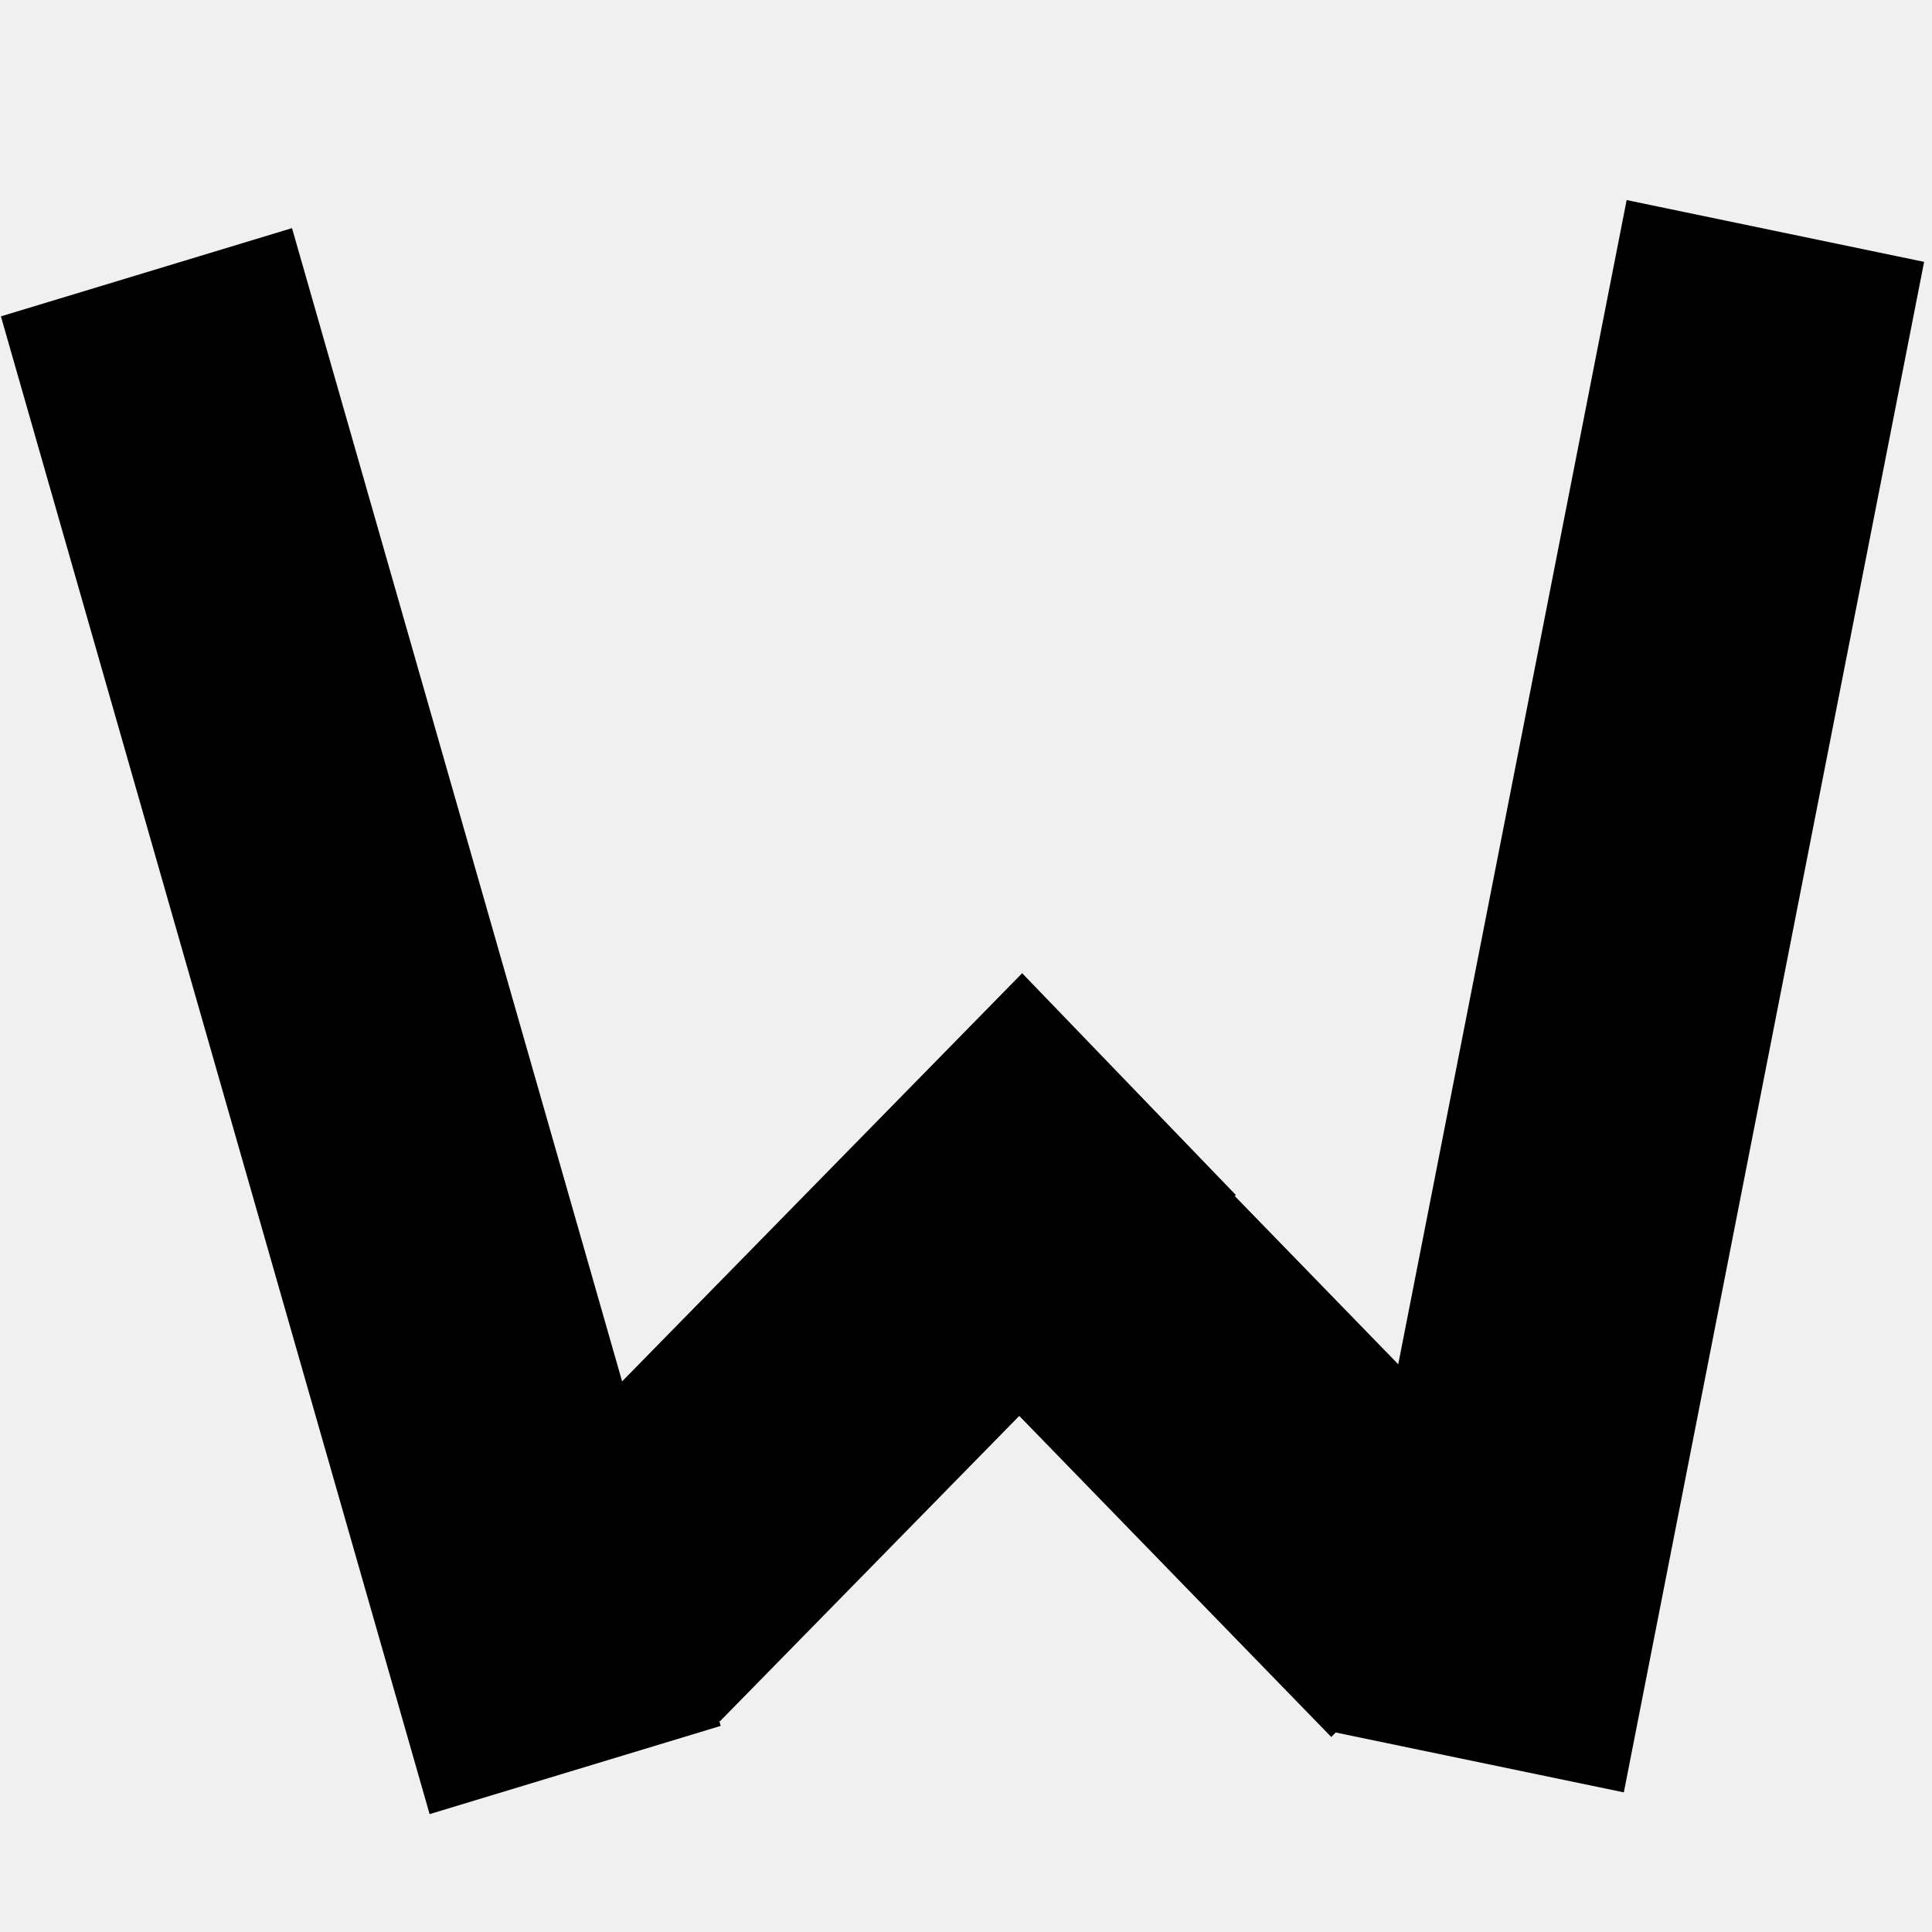
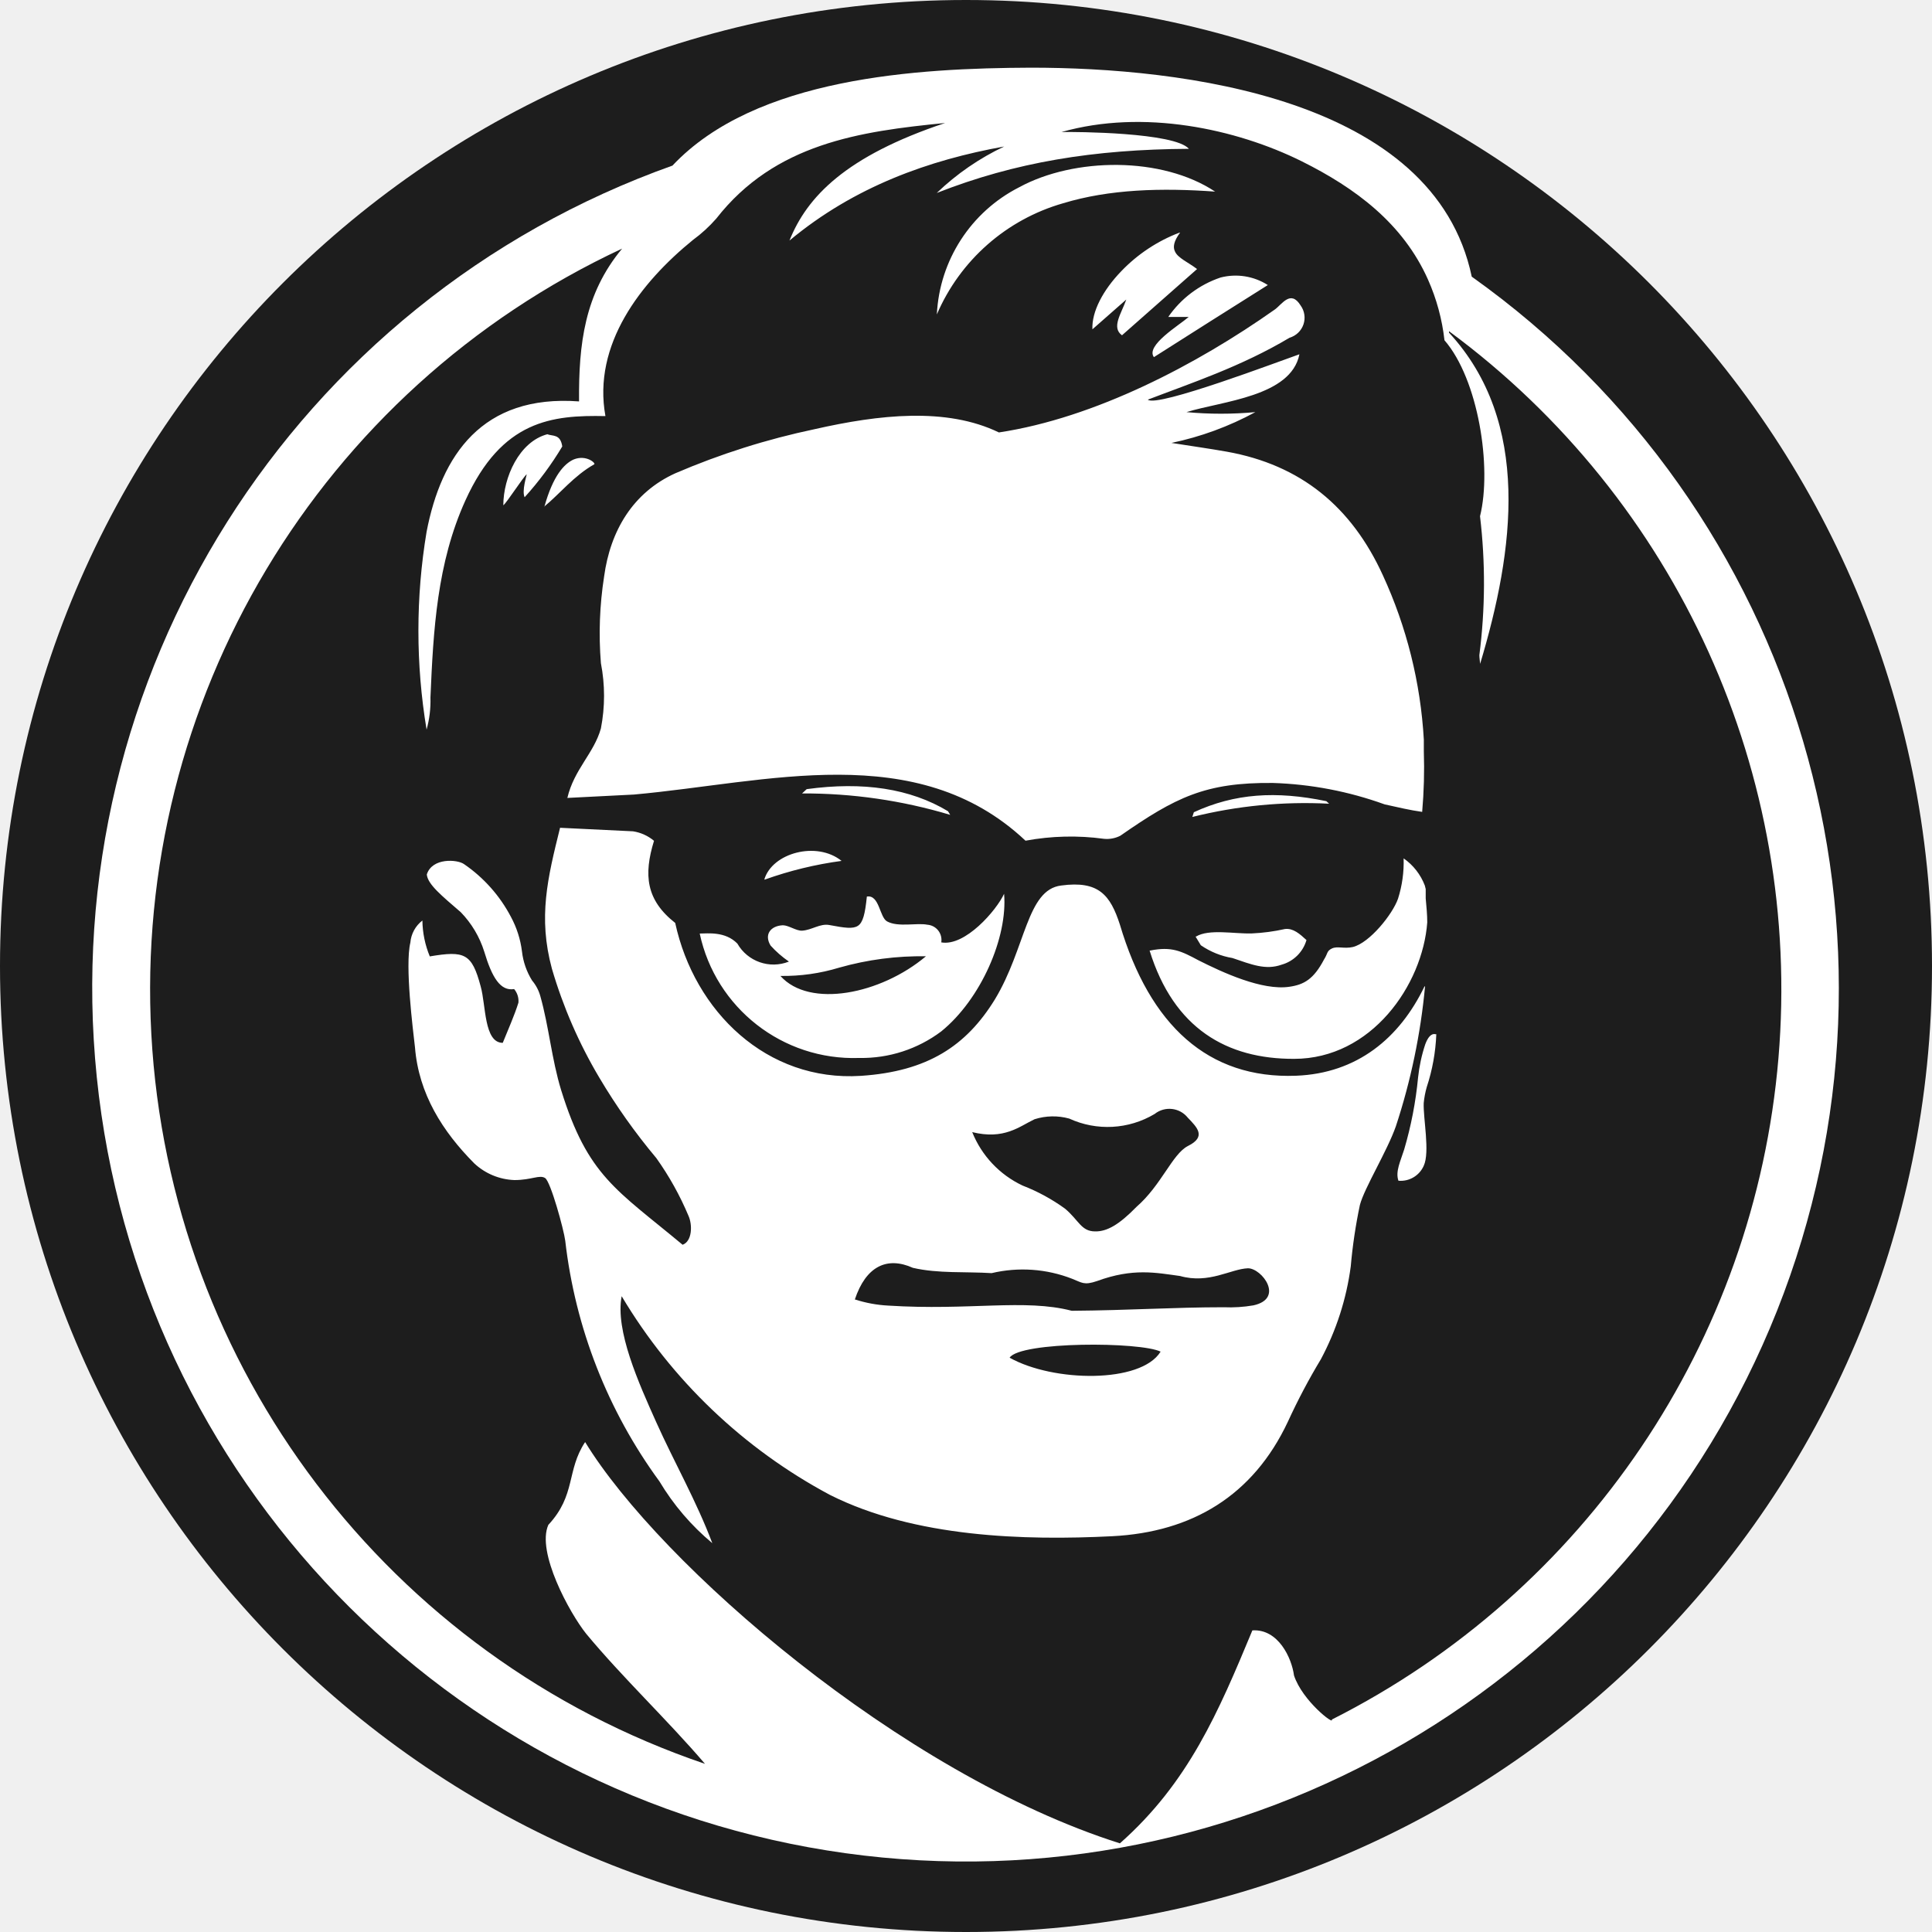
- <svg xmlns="http://www.w3.org/2000/svg" width="800" height="800">
-   <g>
-     <g id="svg_10">
-       <rect transform="matrix(1.43496 -0.434942 0.422661 1.47665 -207.728 26.9423)" id="svg_3" height="420" width="84" y="104.148" x="114.349" fill="#000" />
-       <rect transform="matrix(1.05324 1.09315 -1.06229 1.08384 644.413 -245.334)" id="svg_5" height="201.151" width="84" y="401.513" x="194.981" fill="#000" />
-       <rect transform="matrix(1.05777 -1.0885 1.05777 1.0885 -389.585 613.963)" id="svg_6" height="201.151" width="84" y="291.944" x="396.362" fill="#000" />
-       <rect transform="matrix(-1.46633 -0.304638 0.296037 -1.50893 1493.25 1320.83)" id="svg_7" height="420" width="84" y="259.873" x="612.267" fill="#000" />
-     </g>
-   </g>
+ <svg xmlns="http://www.w3.org/2000/svg" id="Слой_1" data-name="Слой 1" viewBox="0 0 175 175">
+   <defs>
+     <style>
+       .cls-1, .cls-3 {
+         fill: #1d1d1d;
+       }
+ 
+       .cls-2 {
+         fill: #fff;
+       }
+ 
+       .cls-2, .cls-3 {
+         fill-rule: evenodd;
+       }
+     </style>
+   </defs>
+   <circle class="cls-1" cx="87.5" cy="87.5" r="87.5" />
+   <path class="cls-2" d="M118.91,53c7.53-8,22.18-8.83,32.48-8.87,13.6,0,36.51,2.68,39.92,18.93A79.1,79.1,0,1,1,118.91,53" transform="translate(-58 -38)" />
+   <path class="cls-3" d="M107.59,77.33c-2.57.67-4,3.93-4,6.44.32-.24,1.82-2.59,2.12-2.81,0,.11-.46,1.5-.19,2.08a28.87,28.87,0,0,0,3.41-4.6c-.17-1.15-.86-.91-1.37-1.11m-.28,6.57c1.44-1.18,2.7-2.8,4.54-3.84.19-.08-.71-.91-1.86-.44C109.11,80,108.09,81.09,107.31,83.9Zm55.84,76.54c-1.78,2.88-9.69,2.77-13.67.54C150.42,159.5,161.3,159.52,163.15,160.44Zm-27.69-4.73c1-3,2.9-3.93,5.26-2.87,2.29.53,4.75.33,7.13.48a12.29,12.29,0,0,1,7.29.51c.9.35,1.07.61,2.25.21,3.27-1.2,5.33-.76,7.53-.46,2.63.74,4.58-.64,6.15-.7,1.26,0,3.33,2.74.49,3.36a12.63,12.63,0,0,1-2.68.17c-4.53,0-8.52.28-13.77.32-4.27-1.11-9.25,0-16.63-.47A11.76,11.76,0,0,1,135.46,155.71Zm10.6-15.17c2.93.73,4.29-.5,5.68-1.16a5.52,5.52,0,0,1,3.14-.06,8.31,8.31,0,0,0,7.74-.42,2.14,2.14,0,0,1,3,.34c.83.87,1.73,1.72,0,2.57-1.41.74-2.39,3.54-4.64,5.5-1.57,1.61-2.67,2.25-3.75,2.23-1.27,0-1.47-1-2.73-2.06a17,17,0,0,0-3.84-2.09A9.08,9.08,0,0,1,146.06,140.54Zm26.81-76.72a5.42,5.42,0,0,0-4.29-.68,9.39,9.39,0,0,0-4.73,3.57h1.85c-.84.74-3.93,2.58-3.15,3.64l5.12-3.25Zm-8-4.75a14.4,14.4,0,0,0-5.28,3.5c-1.65,1.71-2.68,3.66-2.61,5.26l3.07-2.7c-.44,1.26-1.38,2.53-.39,3.24l6.8-6c-.78-.6-1.75-1-2-1.59C164.23,60.39,164.31,59.86,164.89,59.07Zm3.23-3.71c-4.81-3.2-12.75-3.12-17.75-.4a13.67,13.67,0,0,0-7.46,11.52A17.76,17.76,0,0,1,154.3,56.41C158.48,55.14,163.19,55,168.12,55.36Zm-24.2,56.12c-3.43-2.06-7.68-2.7-12.8-2l-.42.39a46,46,0,0,1,13.42,1.94Zm22.27.09c3.7-1.7,7.42-1.95,12-1l.25.23A42.15,42.15,0,0,0,166,112Zm-24.27,13.05c-4.1,3.45-10.55,4.73-13.18,1.78a17.39,17.39,0,0,0,5.32-.75A27.14,27.14,0,0,1,141.92,124.62Zm24.42-1.79.48.79a7.13,7.13,0,0,0,2.87,1.16c1.71.58,3,1.12,4.45.6a3.25,3.25,0,0,0,2.25-2.23c-.61-.56-1.2-1.09-1.95-1a17.31,17.31,0,0,1-3,.4C169.81,122.6,167.52,122.12,166.34,122.83Zm-39.06-5.16c.71-2.42,4.75-3.51,7-1.69A34.08,34.08,0,0,0,127.28,117.67Zm8.58,16.16a14.26,14.26,0,0,1-14.43-11.27c.71,0,2.31-.22,3.41.91a3.77,3.77,0,0,0,4.67,1.63,9.39,9.39,0,0,1-1.66-1.45c-.61-1,0-1.79,1.11-1.84.52,0,1.22.52,1.75.49.89-.06,1.62-.67,2.47-.51,1.38.26,2.12.37,2.58.07s.65-1.09.81-2.65c1.14-.19,1.14,1.87,1.83,2.25,1,.55,2.71.11,3.64.3a1.38,1.38,0,0,1,1.27,1.6c2.16.39,5-2.9,5.69-4.4.34,3.92-2.09,9.55-5.7,12.47A12,12,0,0,1,135.86,133.83Zm26.32-9.73c2.19,7.07,7,9.83,13.09,9.81,7,0,11.64-6.69,12.06-12.36,0-.69-.07-1.41-.14-2.18,0-.29,0-.57,0-.84a3,3,0,0,0-.08-.32,5.31,5.31,0,0,0-1.92-2.46,10.92,10.92,0,0,1-.51,3.66c-.49,1.4-2.57,4-4.09,4.37-.78.18-1.4-.1-1.89.13s-.37.46-.72,1c-.94,1.79-1.82,2.28-3.13,2.47-2.46.37-6.05-1.29-8.25-2.4C165,124.15,164.13,123.71,162.18,124.1Zm24.9,3.25c-2.26,4.69-6.11,7.88-11.64,8.09-7.95.3-13.24-4.56-15.95-13.69-.87-2.68-1.92-4-5.32-3.54-3.13.38-3.19,5.66-6,10.31-2.59,4.21-6.09,6.53-12.14,6.93-8.52.55-15.08-5.83-16.82-13.85-2.65-2.08-2.87-4.36-1.92-7.44a3.88,3.88,0,0,0-1.9-.86l-6.61-.32c-1.13,4.55-2,8.1-.74,12.76a42.89,42.89,0,0,0,4.3,9.88,54.83,54.83,0,0,0,5.16,7.28,27.14,27.14,0,0,1,2.91,5.22c.37.81.35,2.31-.53,2.63-6-5-8.58-6.21-11-14-.87-2.84-1.1-5.73-1.89-8.53a3.73,3.73,0,0,0-.74-1.4,6.32,6.32,0,0,1-.92-2.64,8.88,8.88,0,0,0-1-3.13,13.25,13.25,0,0,0-4.25-4.78c-.6-.43-2.89-.6-3.37.94.08.9,1.37,1.94,3.08,3.42a9,9,0,0,1,2.12,3.56c.71,2.37,1.47,3.6,2.71,3.4a1.68,1.68,0,0,1,.39,1.23c-.38,1.21-.91,2.37-1.42,3.64-1.71,0-1.52-3.43-2-5.11-.8-3-1.45-3.25-4.61-2.72a8.83,8.83,0,0,1-.67-3.25,2.82,2.82,0,0,0-1.09,2c-.5,2.1.23,7.81.42,9.5.34,4.21,2.5,7.61,5.37,10.5a5.62,5.62,0,0,0,3.64,1.51c1.55,0,2.28-.51,2.78-.18s1.69,4.66,1.82,5.68a45.71,45.71,0,0,0,8.53,21.79,21.91,21.91,0,0,0,4.79,5.6c-1.42-3.78-3.47-7.37-5.07-10.94s-3.74-8.32-3.14-11.43a48.6,48.6,0,0,0,18.87,18c7.68,3.86,17.62,4.14,25.57,3.74,7.23-.37,12.75-3.67,15.9-10.36a56.7,56.7,0,0,1,3-5.68,24.77,24.77,0,0,0,2.7-8.39,46.67,46.67,0,0,1,.83-5.58c.41-1.55,2.47-4.87,3.26-7.13A57.64,57.64,0,0,0,187.08,127.35Zm1,4.33c-.41-.1-.71.32-.93.91a14.21,14.21,0,0,0-.65,3,34.72,34.72,0,0,1-1.26,6.53c-.34,1.08-.81,2-.52,2.83a2.28,2.28,0,0,0,2.29-1.35c.58-1.24-.06-4.32,0-5.69a8.17,8.17,0,0,1,.27-1.43A17.42,17.42,0,0,0,188.1,131.68Zm-78.71-21.4,6.1-.31c12.05-1.08,25.6-5.1,35.47,4.18a22.41,22.41,0,0,1,7.11-.17,2.67,2.67,0,0,0,1.48-.28c5-3.48,7.71-4.84,13.82-4.78a32.81,32.81,0,0,1,10.12,1.94c1.32.29,2.26.52,3.4.68a45.82,45.82,0,0,0,.15-5.48h0v-.5h0V105h0a41.17,41.17,0,0,0-3.71-14.89c-2.83-6.2-7.42-10-14.15-11.2-1.53-.27-3.08-.49-5-.79a27.77,27.77,0,0,0,7.6-2.79,33.84,33.84,0,0,1-6.24,0c3.22-1,9.47-1.4,10.23-5.24-1.63.56-12.93,4.86-13.73,4.11,3.89-1.49,8.47-3,12.84-5.61a1.89,1.89,0,0,0,1-2.92c-.9-1.45-1.68-.11-2.33.36-7.08,5-16.31,9.83-25,11.14-4.77-2.31-10.89-1.61-16.67-.3a66.73,66.73,0,0,0-12.64,4c-3.84,1.74-5.89,5.21-6.45,9.35a33.33,33.33,0,0,0-.29,7.85,15.49,15.49,0,0,1,0,5.91C111.8,106.24,110,107.68,109.39,110.28ZM111,168.62c-1.71,2.59-.81,4.79-3.33,7.5-1.1,2.46,1.93,8,3.43,9.87,3.32,4,7.32,7.76,10.76,11.78a74.06,74.06,0,0,1-7.51-137.25c-3.41,4.1-3.94,8.65-3.9,13.84-8.79-.65-12.48,4.9-13.81,11.81a54.54,54.54,0,0,0,0,17.92,9.78,9.78,0,0,0,.35-2.91c.26-6.1.59-12.18,3.17-17.86,3.3-7.27,7.85-7.73,12.68-7.63-1.18-6.48,3.19-12.1,7.92-15.95a13.07,13.07,0,0,0,2.12-1.94c5.32-6.81,13-7.9,20.73-8.66-9,3-12.52,6.69-14.1,10.65,5.88-4.9,12.66-7.3,19.45-8.52a23.08,23.08,0,0,0-6.11,4.21c7.1-2.79,14.2-3.95,22.84-4-1.29-1.49-10.26-1.55-11.54-1.52,7.42-2.11,15.84-.29,21.76,2.65,4.86,2.42,9.17,5.62,11.44,10.72a18.62,18.62,0,0,1,1.49,5.49c3.06,3.53,4.32,11.49,3.22,15.94A51.21,51.21,0,0,1,192,97.34c0,.26.05.52.07.79,3.08-10.25,4.68-21.86-2.82-30V68a74.08,74.08,0,0,1-10.62,125.76c.27.54-2.66-1.69-3.42-4-.21-1.59-1.43-4.23-3.77-4.08-3.07,7.38-5.78,13.79-12,19.29C139.58,198.67,117.75,179.66,111,168.62Z" transform="translate(-58 -38)" />
</svg>
